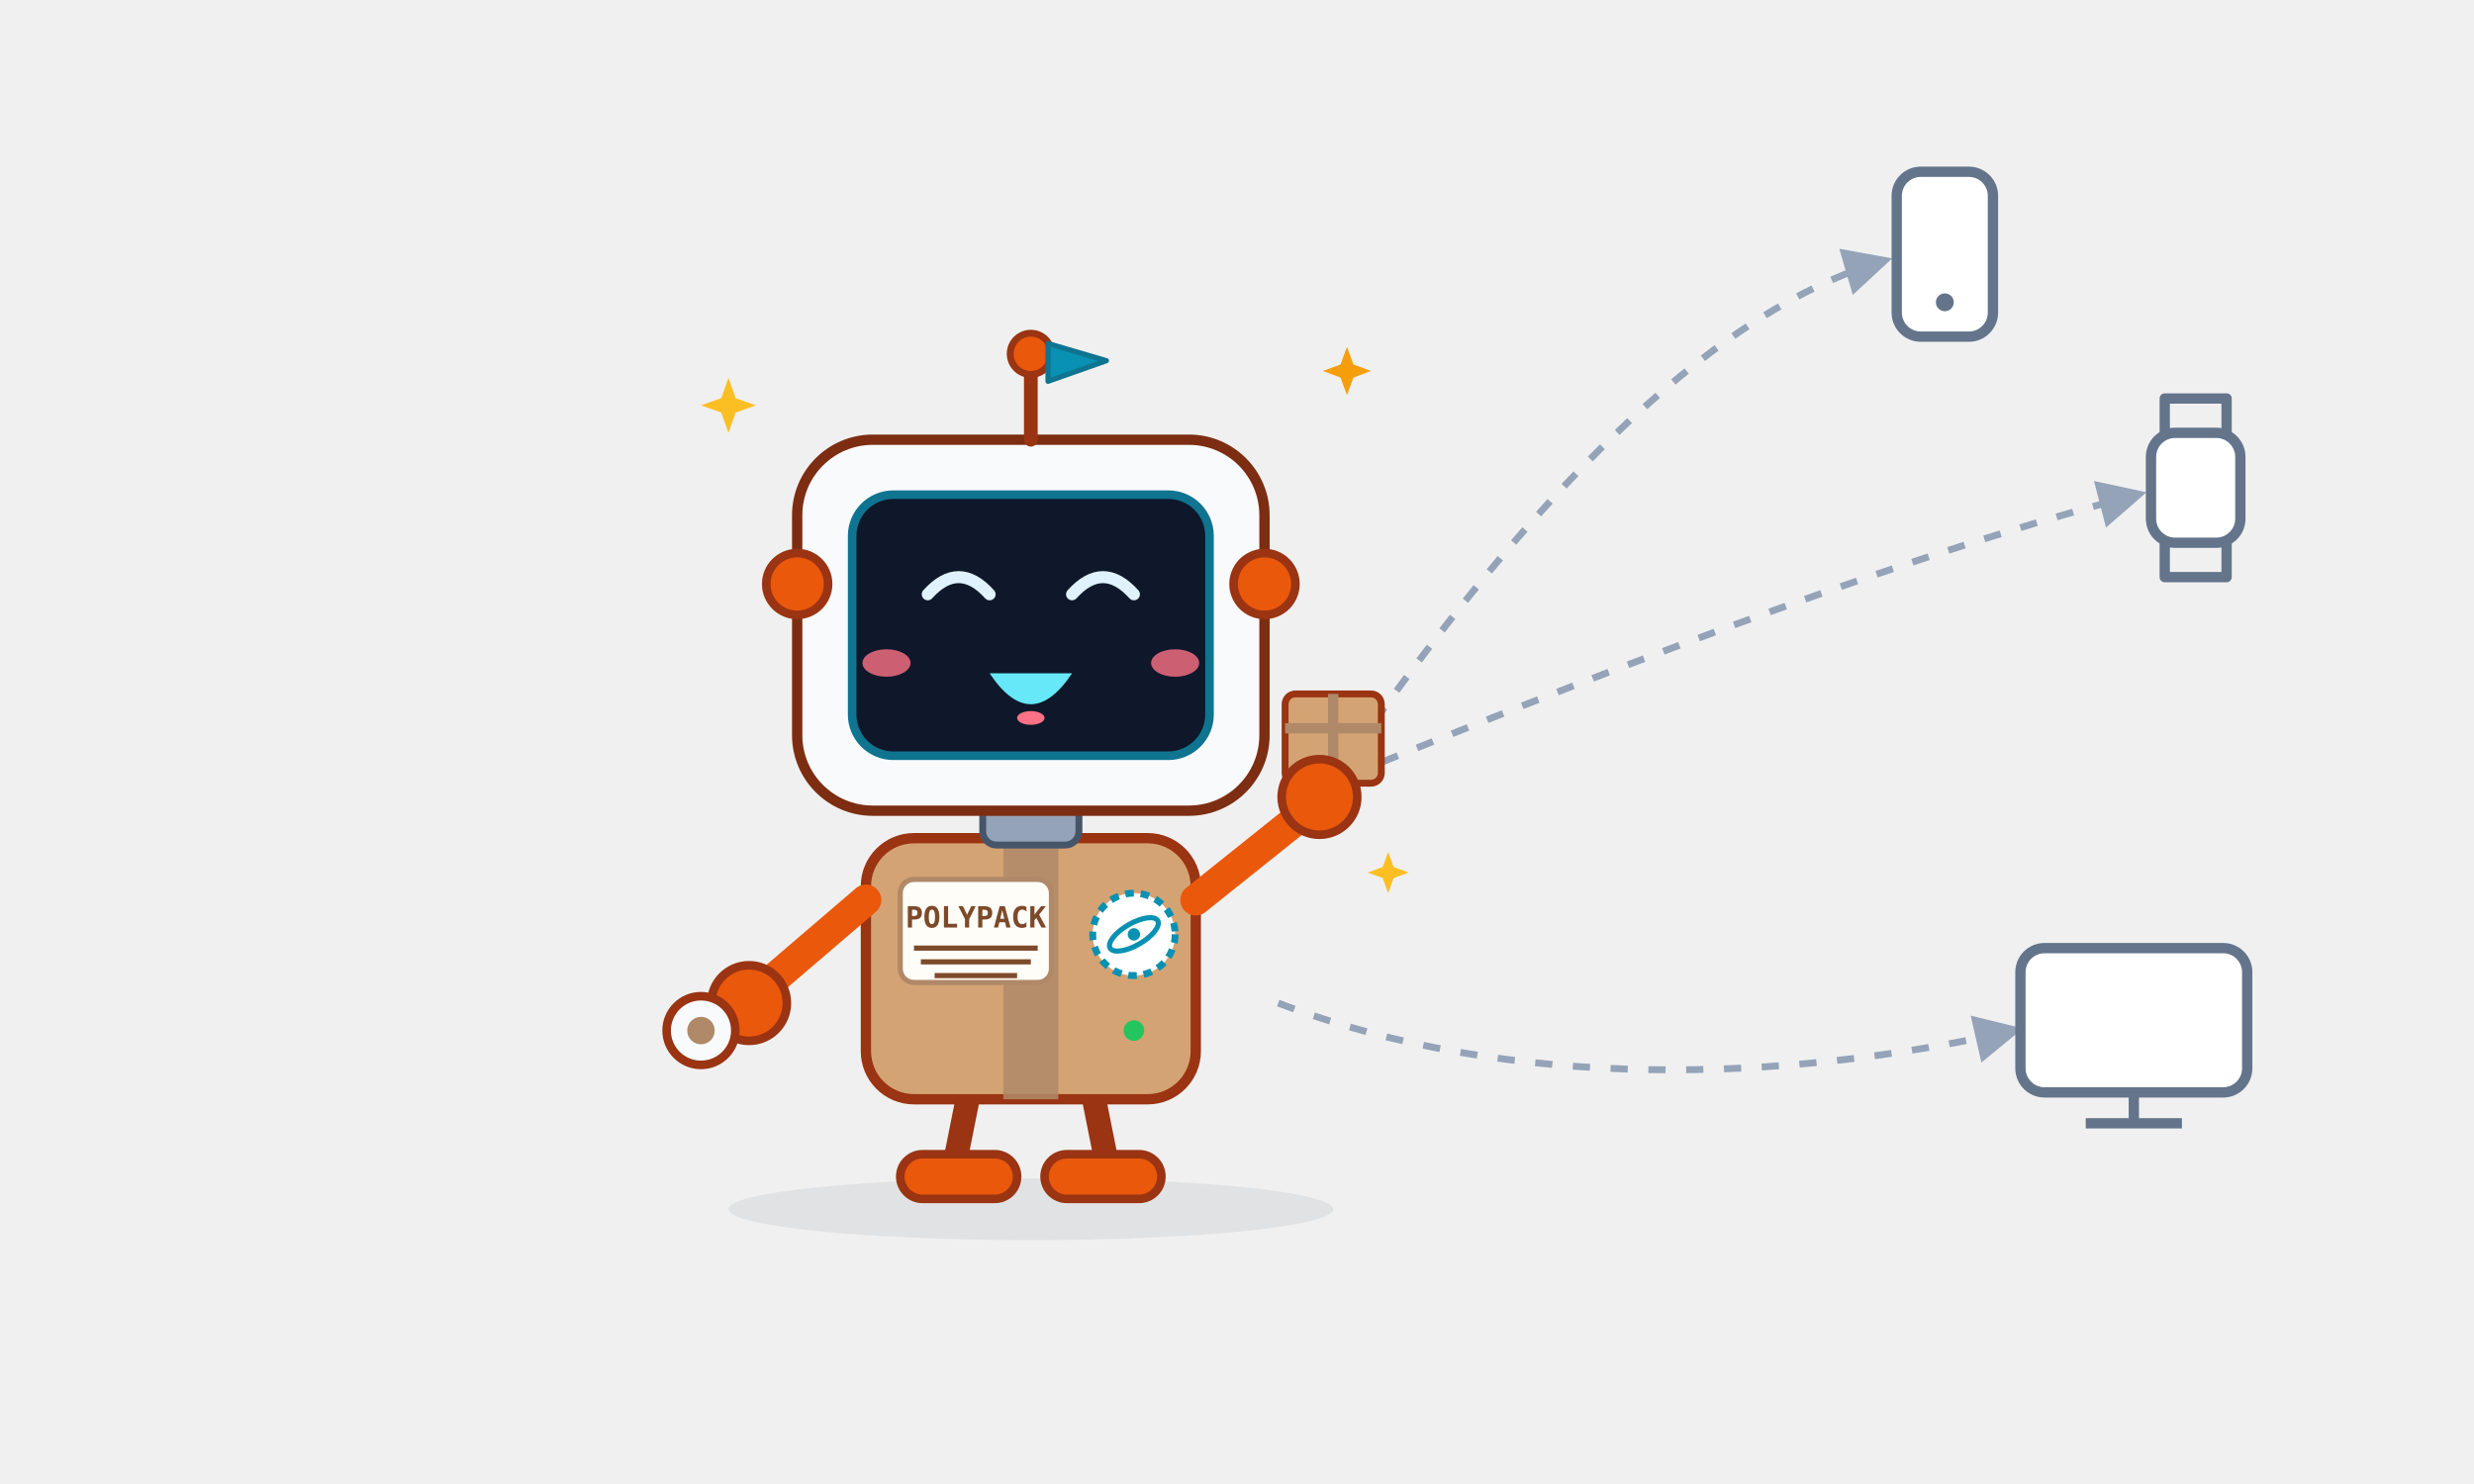
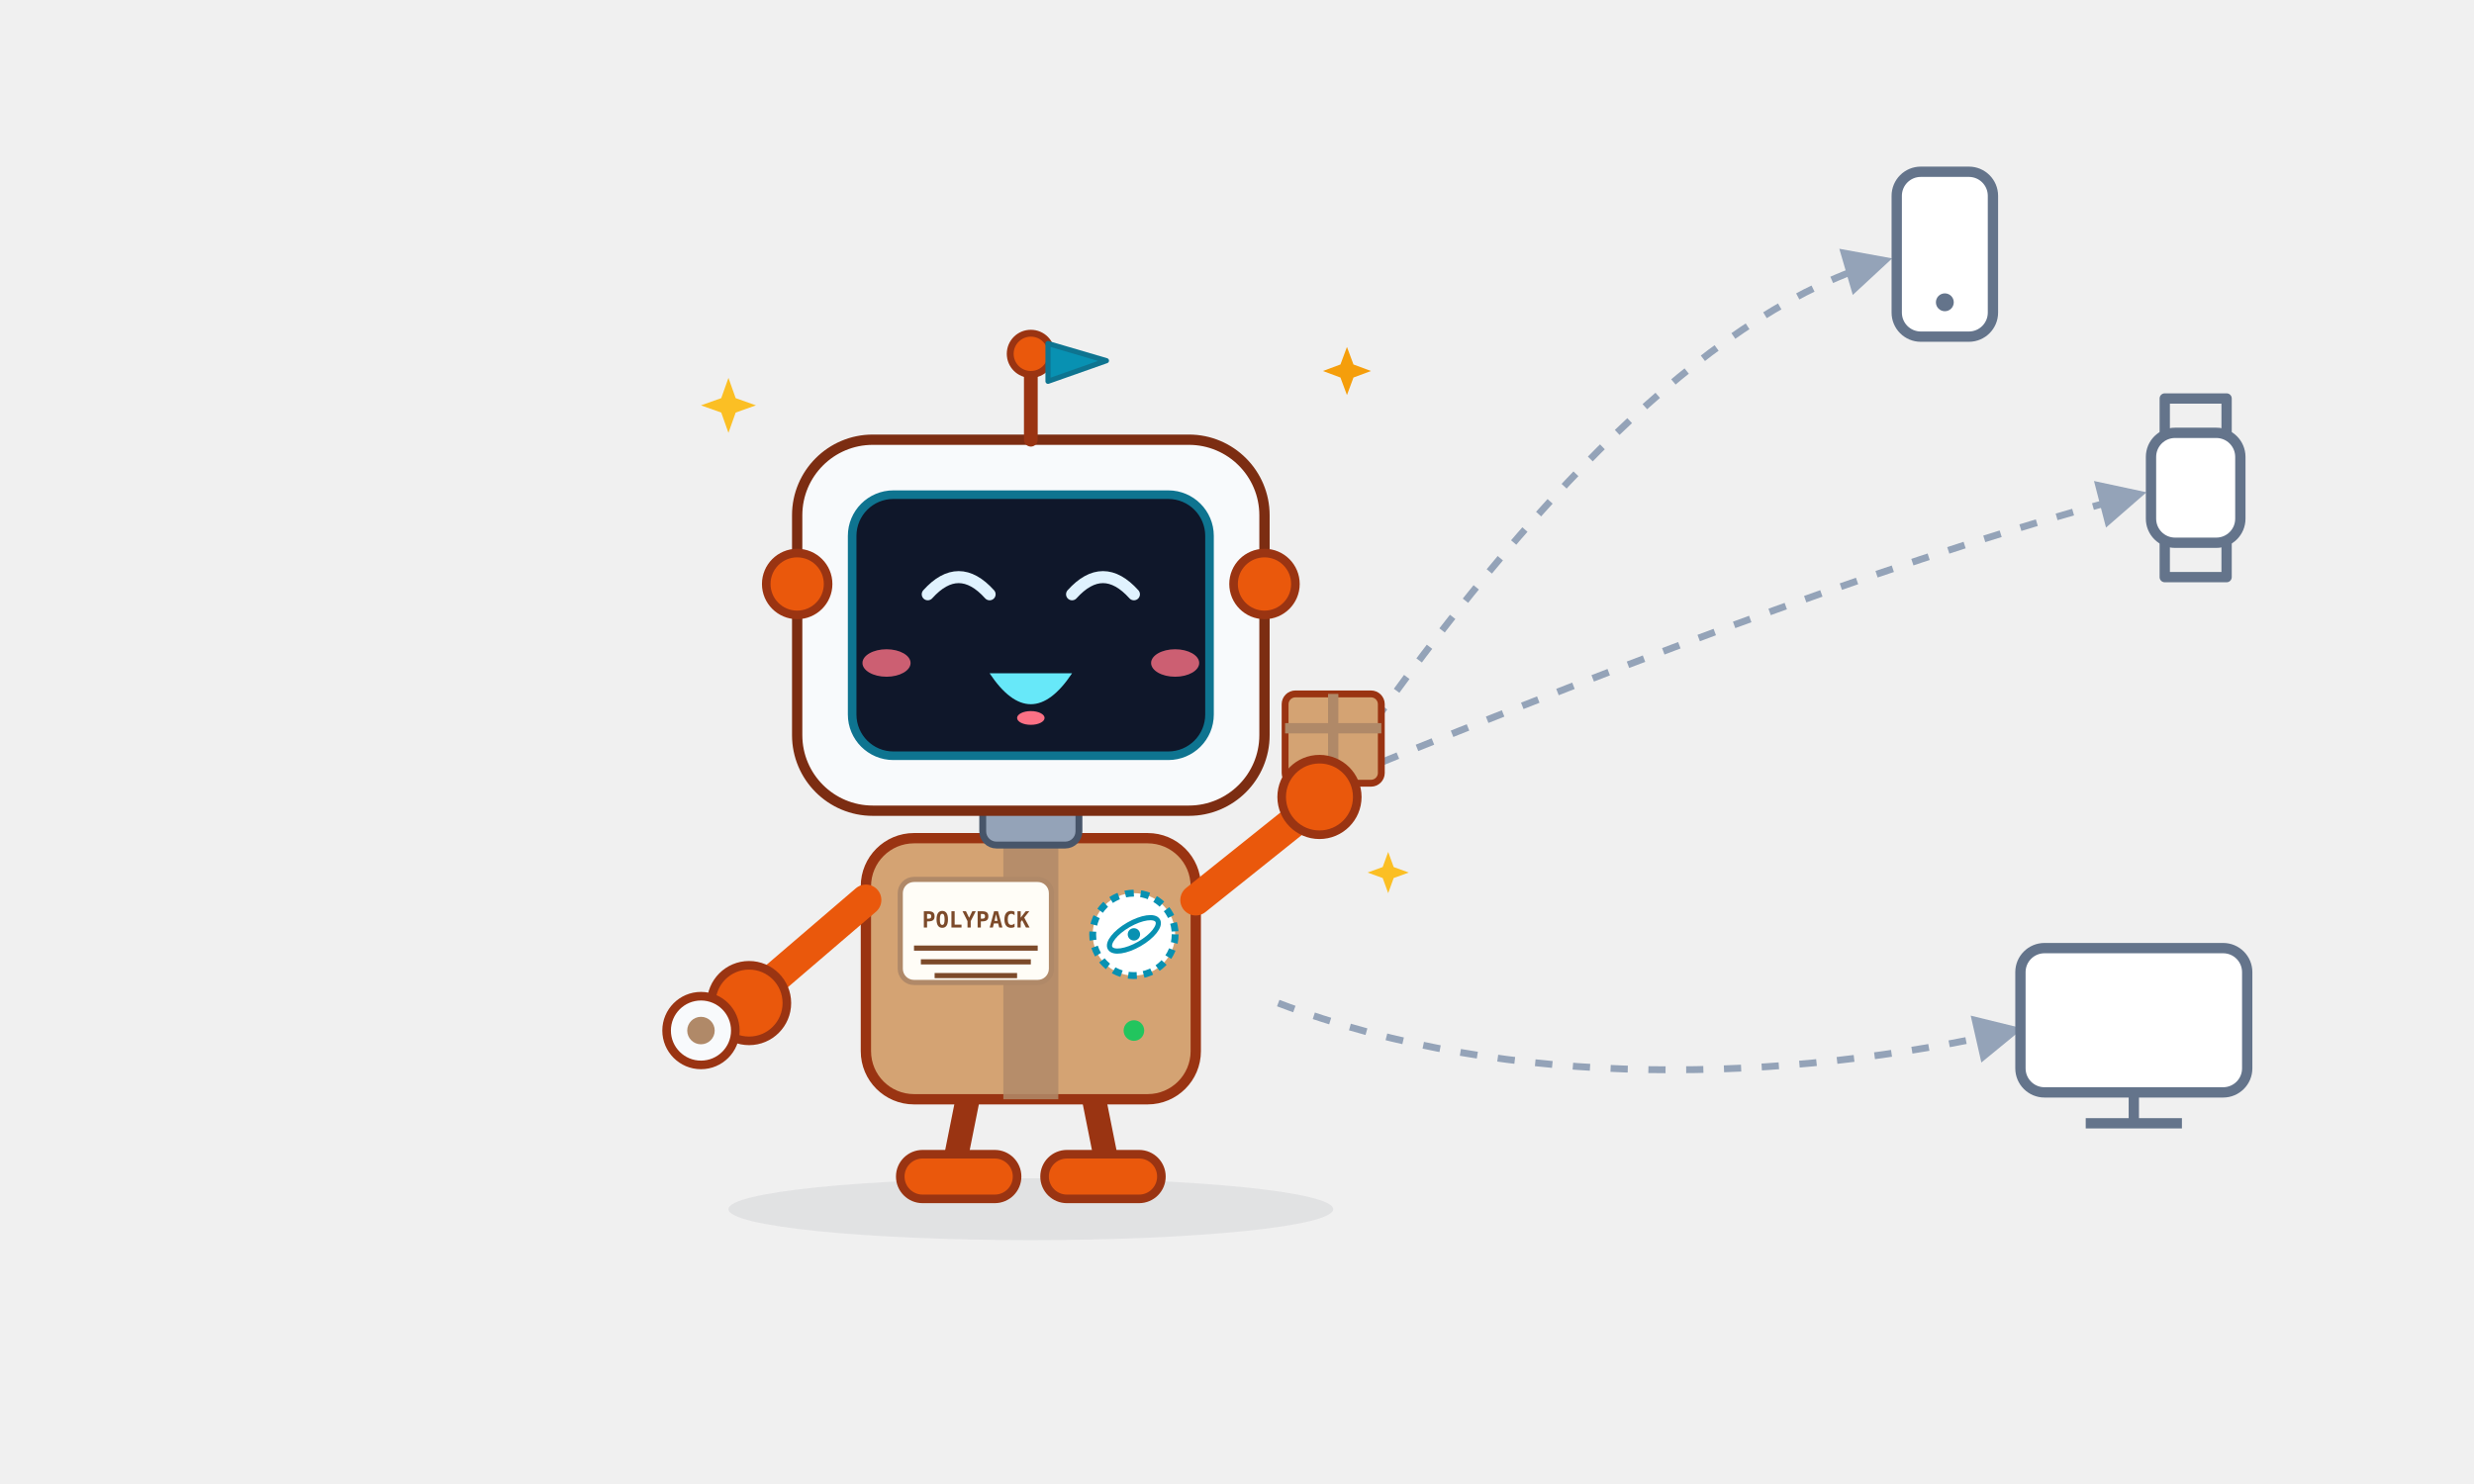
<svg xmlns="http://www.w3.org/2000/svg" width="640" height="384" viewBox="0 0 720 432" role="img" aria-labelledby="pax-t pax-d">
  <style>@media (prefers-reduced-motion: no-preference) {
    .pax-bot { animation: pax-bounce 1.7s ease-in-out infinite; }
    .pax-sparkle { animation: pax-sparkle 1.4s ease-in-out infinite; }
    .pax-sparkle-b { animation-delay: -0.45s; }
    .pax-sparkle-c { animation-delay: -0.9s; }
  }
  @keyframes pax-bounce { 0%, 100% { transform: translateY(0); } 50% { transform: translateY(-6px); } }
  @keyframes pax-sparkle { 0%, 100% { opacity: 0.25; transform: scale(0.72); } 50% { opacity: 1; transform: scale(1.18); } }
  </style>
  <defs>
    <marker id="pax-arrow" viewBox="0 0 10 10" refX="8" refY="5" markerWidth="7" markerHeight="7" orient="auto-start-reverse">
      <path d="M0,0 L10,5 L0,10 z" fill="#94a3b8" />
    </marker>
    <clipPath id="pax-screen-clip">
      <rect x="248" y="144" width="104" height="76" rx="12" />
    </clipPath>
  </defs>
  <path d="M400,210 C 450,140 500,90 548,76" fill="none" stroke="#94a3b8" stroke-width="2" stroke-dasharray="5 6" marker-end="url(#pax-arrow)" />
  <path d="M392,226 C 480,190 560,160 622,144" fill="none" stroke="#94a3b8" stroke-width="2" stroke-dasharray="5 6" marker-end="url(#pax-arrow)" />
  <path d="M372,292 C 440,318 520,315 586,300" fill="none" stroke="#94a3b8" stroke-width="2" stroke-dasharray="5 6" marker-end="url(#pax-arrow)" />
  <g stroke="#64748b" stroke-width="3" fill="#ffffff" stroke-linejoin="round">
    <rect x="552" y="50" width="28" height="48" rx="7" />
    <rect x="626" y="126" width="26" height="32" rx="7" />
    <path d="M630,126 v-10 h18 v10 M630,158 v10 h18 v-10" fill="none" />
    <rect x="588" y="276" width="66" height="42" rx="7" />
    <path d="M621,318 v9 M607,327 h28" fill="none" />
  </g>
  <circle cx="566" cy="88" r="2.6" fill="#64748b" stroke="none" />
  <ellipse cx="300" cy="352" rx="88" ry="9" fill="#0f172a" opacity="0.07" />
  <g class="pax-bot">
    <g stroke="#9a3412" stroke-width="7" stroke-linecap="round" fill="none">
      <path d="M282,318 L278,338" />
      <path d="M318,318 L322,338" />
    </g>
    <rect x="262" y="336" width="34" height="13" rx="6.5" fill="#ea580c" stroke="#9a3412" stroke-width="2.5" />
    <rect x="304" y="336" width="34" height="13" rx="6.5" fill="#ea580c" stroke="#9a3412" stroke-width="2.5" />
    <rect x="252" y="244" width="96" height="76" rx="14" fill="#d4a373" stroke="#9a3412" stroke-width="3" />
    <rect x="292" y="244" width="16" height="76" fill="#b08968" opacity="0.85" />
    <rect x="262" y="256" width="44" height="30" rx="4" fill="#fffdf7" stroke="#b08968" stroke-width="1.5" />
-     <text x="284" y="270" text-anchor="middle" font-size="8.5" font-weight="700" font-family="'JetBrains Mono', ui-monospace, 'PingFang SC', 'Microsoft YaHei', monospace" fill="#7c4a2a">POLYPACK</text>
+     <text x="284" y="270" text-anchor="middle" font-size="6.5" font-weight="700" font-family="'JetBrains Mono', ui-monospace, 'PingFang SC', 'Microsoft YaHei', monospace" fill="#7c4a2a">POLYPACK</text>
    <path d="M266,276 h36 M268,280 h32 M272,284 h24" stroke="#7c4a2a" stroke-width="1.5" />
    <circle cx="330" cy="272" r="12" fill="#ffffff" stroke="#0891b2" stroke-width="2" stroke-dasharray="2.5 2" />
    <ellipse cx="330" cy="272" rx="8" ry="3.2" fill="none" stroke="#0891b2" stroke-width="1.5" transform="rotate(-30 330 272)" />
    <circle cx="330" cy="272" r="1.8" fill="#0891b2" />
    <circle cx="330" cy="300" r="3" fill="#22c55e" />
    <rect x="286" y="232" width="28" height="14" rx="4" fill="#94a3b8" stroke="#475569" stroke-width="2" />
    <rect x="232" y="128" width="136" height="108" rx="22" fill="#f8fafc" stroke="#7c2d12" stroke-width="3" />
    <rect x="248" y="144" width="104" height="76" rx="12" fill="#0f172a" stroke="#0e7490" stroke-width="2.5" />
    <g class="pax-face pax-face-joy">
      <g clip-path="url(#pax-screen-clip)">
        <ellipse cx="258" cy="193" rx="7" ry="4" fill="#fb7185" opacity="0.8" />
        <ellipse cx="342" cy="193" rx="7" ry="4" fill="#fb7185" opacity="0.8" />
        <path d="M288,196 Q300,214 312,196 Z" fill="#67e8f9" />
        <ellipse cx="300" cy="209" rx="4" ry="2" fill="#fb7185" />
        <path d="M270,173 Q279,163 288,173" fill="none" stroke="#e0f2fe" stroke-width="3.5" stroke-linecap="round" />
        <path d="M312,173 Q321,163 330,173" fill="none" stroke="#e0f2fe" stroke-width="3.5" stroke-linecap="round" />
      </g>
      <g transform="translate(212,118)">
        <path class="pax-sparkle" d="M0,-8 L2.1,-2.1 L8,0 L2.1,2.1 L0,8 L-2.1,2.1 L-8,0 L-2.1,-2.1 Z" fill="#fbbf24" />
      </g>
      <g transform="translate(392,108)">
        <path class="pax-sparkle pax-sparkle-b" d="M0,-7 L1.9,-1.9 L7,0 L1.9,1.9 L0,7 L-1.9,1.9 L-7,0 L-1.9,-1.9 Z" fill="#f59e0b" />
      </g>
      <g transform="translate(404,254)">
        <path class="pax-sparkle pax-sparkle-c" d="M0,-6 L1.6,-1.6 L6,0 L1.6,1.6 L0,6 L-1.6,1.6 L-6,0 L-1.6,-1.6 Z" fill="#fbbf24" />
      </g>
    </g>
    <circle cx="232" cy="170" r="9" fill="#ea580c" stroke="#9a3412" stroke-width="2.5" />
    <circle cx="368" cy="170" r="9" fill="#ea580c" stroke="#9a3412" stroke-width="2.5" />
    <path d="M300,128 L300,106" stroke="#9a3412" stroke-width="4" stroke-linecap="round" />
    <circle cx="300" cy="103" r="6" fill="#ea580c" stroke="#9a3412" stroke-width="2" />
    <path d="M305,100 L322,105 L305,111 Z" fill="#0891b2" stroke="#0e7490" stroke-width="1.5" stroke-linejoin="round" />
    <path d="M252,262 L224,286" stroke="#ea580c" stroke-width="9" stroke-linecap="round" />
    <circle cx="218" cy="292" r="11" fill="#ea580c" stroke="#9a3412" stroke-width="2.5" />
    <circle cx="204" cy="300" r="10" fill="#f8fafc" stroke="#9a3412" stroke-width="2.5" />
    <circle cx="204" cy="300" r="4" fill="#b08968" />
    <path d="M348,262 L378,238" stroke="#ea580c" stroke-width="9" stroke-linecap="round" />
    <rect x="374" y="202" width="28" height="26" rx="3" fill="#d4a373" stroke="#9a3412" stroke-width="2" />
    <path d="M388,202 v26 M374,212 h28" stroke="#b08968" stroke-width="3" />
    <circle cx="384" cy="232" r="11" fill="#ea580c" stroke="#9a3412" stroke-width="2.5" />
  </g>
</svg>
